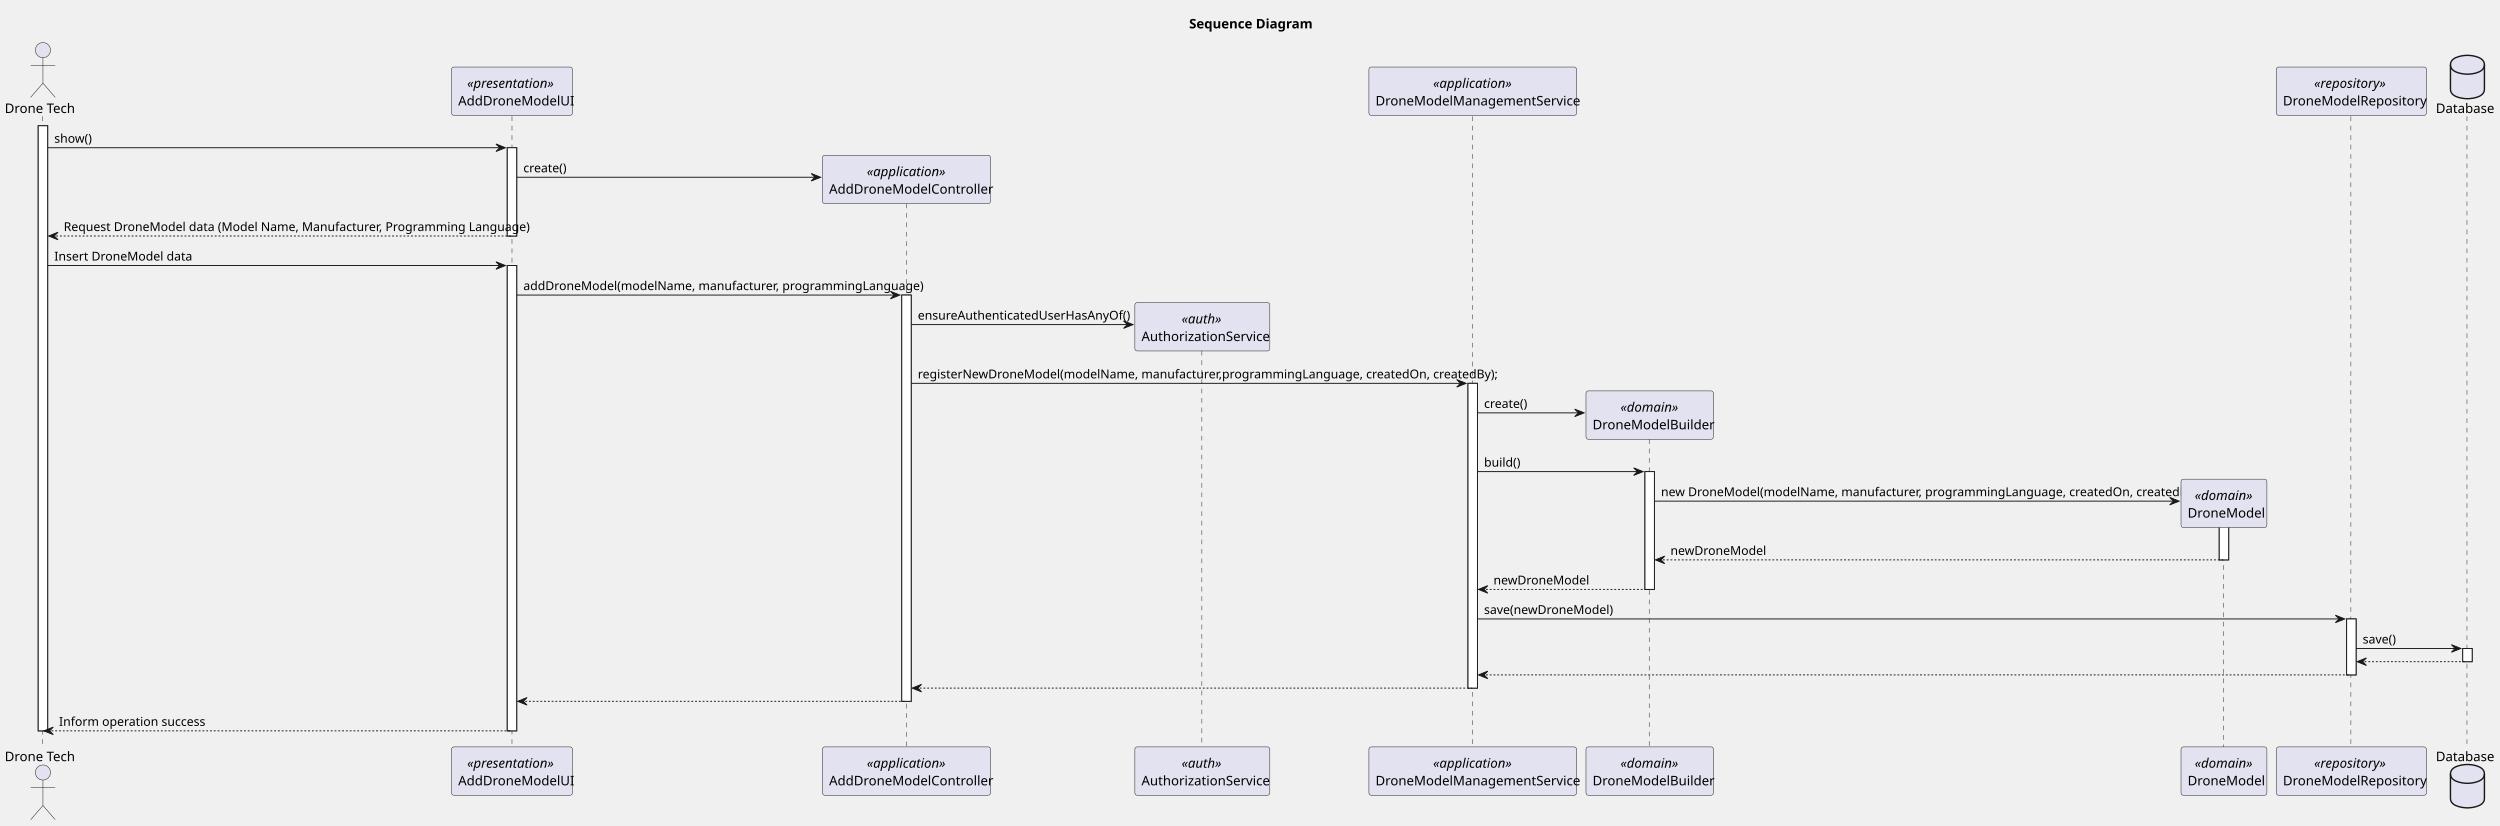
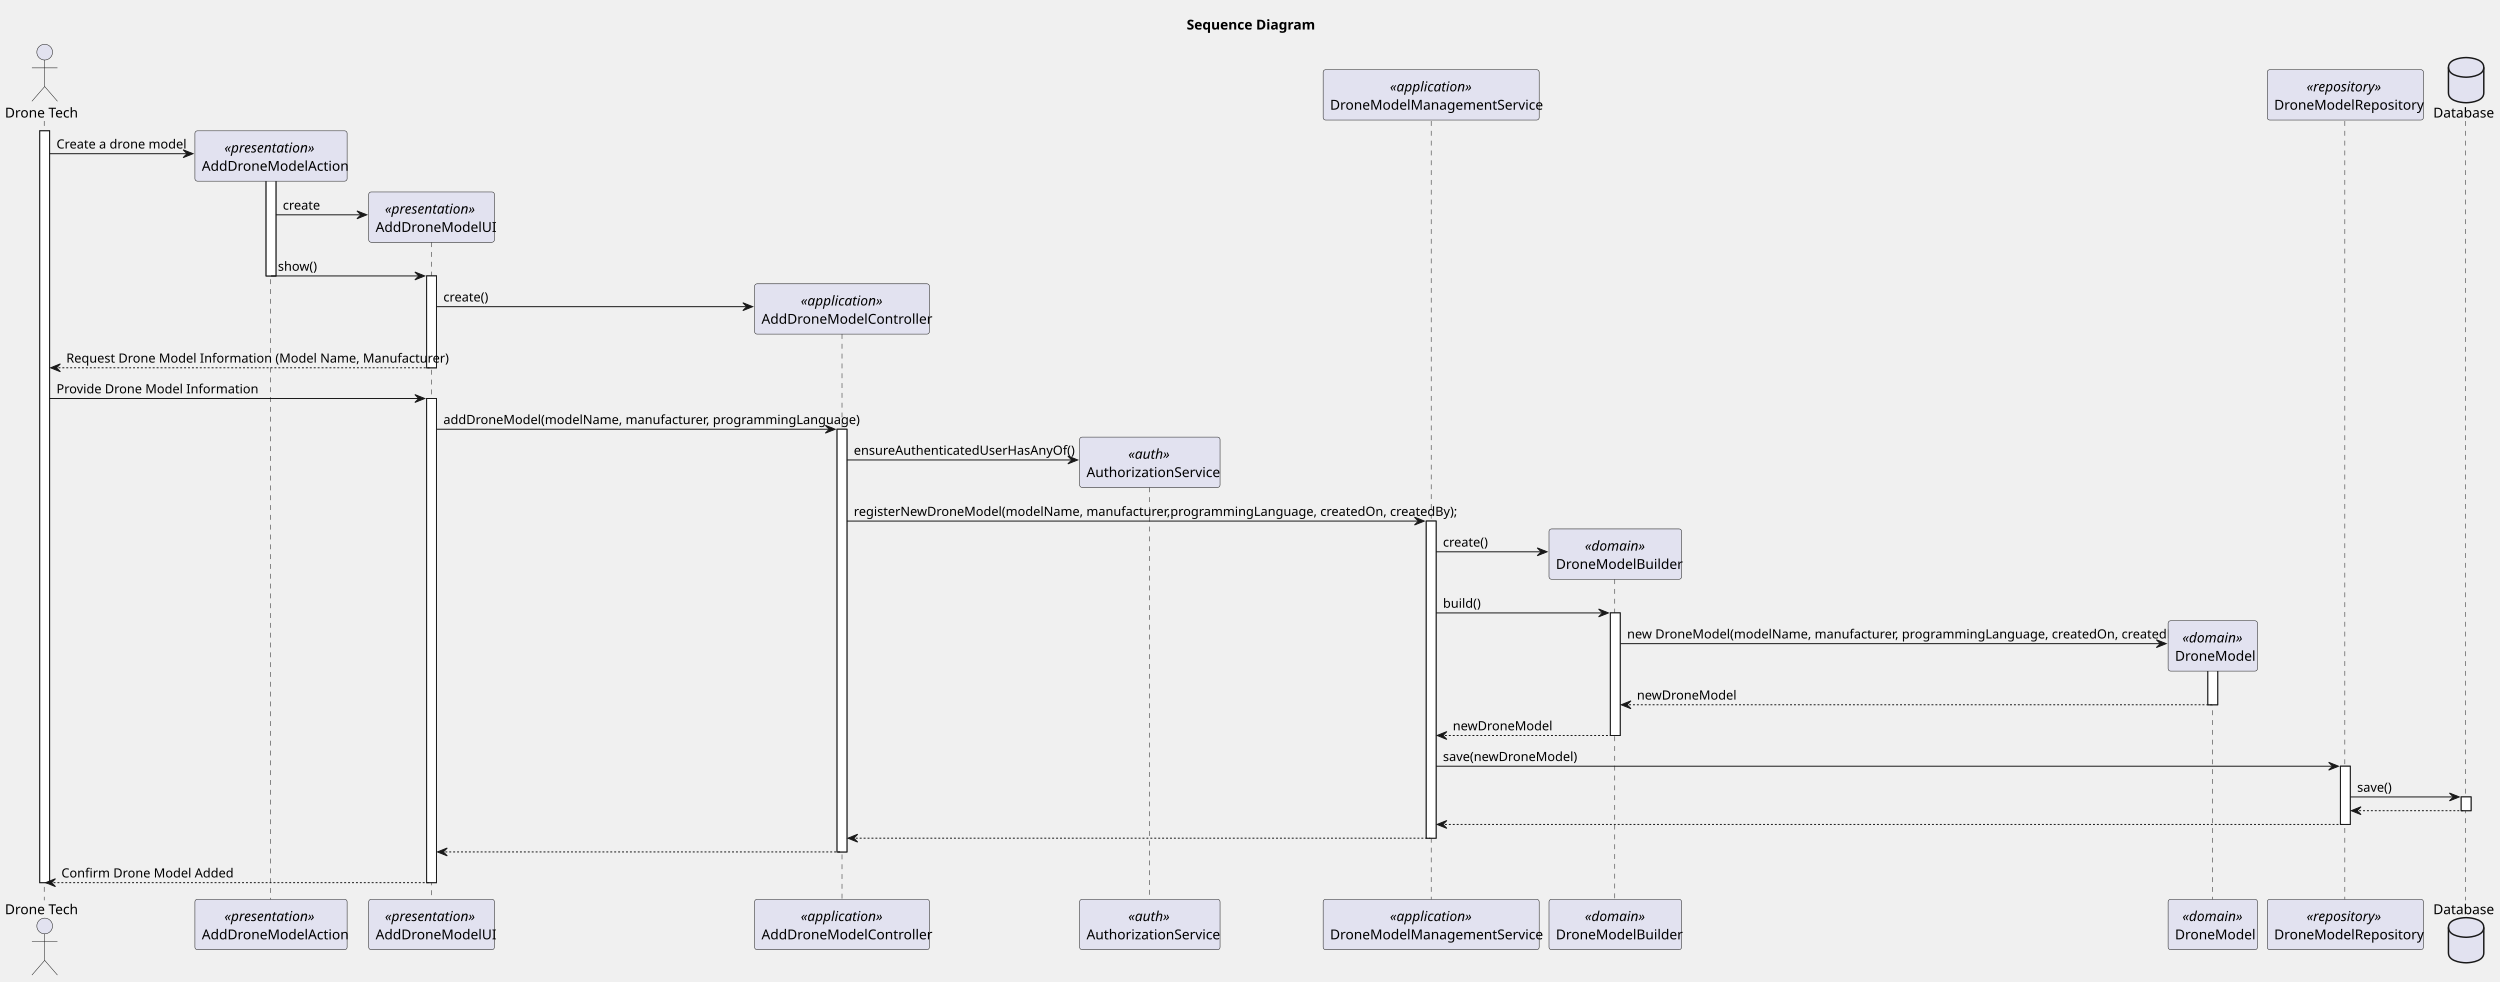
- <svg xmlns="http://www.w3.org/2000/svg" contentStyleType="text/css" height="875px" preserveAspectRatio="none" style="width:2649px;height:875px;background:#FFFFFF;" version="1.1" viewBox="0 0 2649 875" width="2649px" zoomAndPan="magnify">
+ <svg xmlns="http://www.w3.org/2000/svg" contentStyleType="text/css" height="1000px" preserveAspectRatio="none" style="width:2546px;height:1000px;background:#FFFFFF;" version="1.1" viewBox="0 0 2546 1000" width="2546px" zoomAndPan="magnify">
  <defs />
  <g>
-     <text fill="#000000" font-family="sans-serif" font-size="14" font-weight="bold" lengthAdjust="spacing" textLength="132" x="1260" y="30.107">Sequence Diagram</text>
-     <rect fill="#FFFFFF" height="641.17" style="stroke:#181818;stroke-width:1.0;" width="10" x="40.5" y="133.242" />
-     <rect fill="#FFFFFF" height="93.533" style="stroke:#181818;stroke-width:1.0;" width="10" x="537.5" y="156.533" />
-     <rect fill="#FFFFFF" height="493.055" style="stroke:#181818;stroke-width:1.0;" width="10" x="537.5" y="281.357" />
-     <rect fill="#FFFFFF" height="430.473" style="stroke:#181818;stroke-width:1.0;" width="10" x="955.5" y="312.648" />
-     <rect fill="#FFFFFF" height="322.94" style="stroke:#181818;stroke-width:1.0;" width="10" x="1555.5" y="406.182" />
-     <rect fill="#FFFFFF" height="124.824" style="stroke:#181818;stroke-width:1.0;" width="10" x="1743" y="499.715" />
-     <rect fill="#FFFFFF" height="52.242" style="stroke:#181818;stroke-width:1.0;" width="10" x="2351.5" y="541.006" />
-     <rect fill="#FFFFFF" height="59.291" style="stroke:#181818;stroke-width:1.0;" width="10" x="2486.5" y="655.83" />
-     <rect fill="#FFFFFF" height="14" style="stroke:#181818;stroke-width:1.0;" width="10" x="2609.5" y="687.121" />
-     <line style="stroke:#181818;stroke-width:0.5;stroke-dasharray:5.0,5.0;" x1="45" x2="45" y1="123.242" y2="792.412" />
-     <line style="stroke:#181818;stroke-width:0.5;stroke-dasharray:5.0,5.0;" x1="542.5" x2="542.5" y1="123.242" y2="792.412" />
-     <line style="stroke:#181818;stroke-width:0.5;stroke-dasharray:5.0,5.0;" x1="960.5" x2="960.5" y1="205.654" y2="792.412" />
-     <line style="stroke:#181818;stroke-width:0.5;stroke-dasharray:5.0,5.0;" x1="1273.5" x2="1273.5" y1="361.769" y2="792.412" />
-     <line style="stroke:#181818;stroke-width:0.5;stroke-dasharray:5.0,5.0;" x1="1560.5" x2="1560.5" y1="123.242" y2="792.412" />
-     <line style="stroke:#181818;stroke-width:0.5;stroke-dasharray:5.0,5.0;" x1="1747.5" x2="1747.5" y1="455.303" y2="792.412" />
-     <line style="stroke:#181818;stroke-width:0.5;stroke-dasharray:5.0,5.0;" x1="2356" x2="2356" y1="548.836" y2="792.412" />
-     <line style="stroke:#181818;stroke-width:0.5;stroke-dasharray:5.0,5.0;" x1="2491" x2="2491" y1="123.242" y2="792.412" />
-     <line style="stroke:#181818;stroke-width:0.5;stroke-dasharray:5.0,5.0;" x1="2614" x2="2614" y1="123.242" y2="792.412" />
+     <text fill="#000000" font-family="sans-serif" font-size="14" font-weight="bold" lengthAdjust="spacing" textLength="132" x="1208.5" y="30.107">Sequence Diagram</text>
+     <rect fill="#FFFFFF" height="765.654" style="stroke:#181818;stroke-width:1.0;" width="10" x="40.5" y="133.242" />
+     <rect fill="#FFFFFF" height="114.484" style="stroke:#181818;stroke-width:1.0;" width="10" x="271" y="166.533" />
+     <rect fill="#FFFFFF" height="93.533" style="stroke:#181818;stroke-width:1.0;" width="10" x="434.5" y="281.018" />
+     <rect fill="#FFFFFF" height="493.055" style="stroke:#181818;stroke-width:1.0;" width="10" x="434.5" y="405.842" />
+     <rect fill="#FFFFFF" height="430.473" style="stroke:#181818;stroke-width:1.0;" width="10" x="852.5" y="437.133" />
+     <rect fill="#FFFFFF" height="322.94" style="stroke:#181818;stroke-width:1.0;" width="10" x="1452.5" y="530.666" />
+     <rect fill="#FFFFFF" height="124.824" style="stroke:#181818;stroke-width:1.0;" width="10" x="1640" y="624.199" />
+     <rect fill="#FFFFFF" height="52.242" style="stroke:#181818;stroke-width:1.0;" width="10" x="2248.5" y="665.49" />
+     <rect fill="#FFFFFF" height="59.291" style="stroke:#181818;stroke-width:1.0;" width="10" x="2383.5" y="780.314" />
+     <rect fill="#FFFFFF" height="14" style="stroke:#181818;stroke-width:1.0;" width="10" x="2506.5" y="811.606" />
+     <line style="stroke:#181818;stroke-width:0.5;stroke-dasharray:5.0,5.0;" x1="45" x2="45" y1="123.242" y2="916.896" />
+     <line style="stroke:#181818;stroke-width:0.5;stroke-dasharray:5.0,5.0;" x1="275.5" x2="275.5" y1="174.363" y2="916.896" />
+     <line style="stroke:#181818;stroke-width:0.5;stroke-dasharray:5.0,5.0;" x1="439.5" x2="439.5" y1="236.606" y2="916.896" />
+     <line style="stroke:#181818;stroke-width:0.5;stroke-dasharray:5.0,5.0;" x1="857.5" x2="857.5" y1="330.139" y2="916.896" />
+     <line style="stroke:#181818;stroke-width:0.5;stroke-dasharray:5.0,5.0;" x1="1170.5" x2="1170.5" y1="486.254" y2="916.896" />
+     <line style="stroke:#181818;stroke-width:0.5;stroke-dasharray:5.0,5.0;" x1="1457.5" x2="1457.5" y1="123.242" y2="916.896" />
+     <line style="stroke:#181818;stroke-width:0.5;stroke-dasharray:5.0,5.0;" x1="1644.5" x2="1644.5" y1="579.787" y2="916.896" />
+     <line style="stroke:#181818;stroke-width:0.5;stroke-dasharray:5.0,5.0;" x1="2253" x2="2253" y1="673.32" y2="916.896" />
+     <line style="stroke:#181818;stroke-width:0.5;stroke-dasharray:5.0,5.0;" x1="2388" x2="2388" y1="123.242" y2="916.896" />
+     <line style="stroke:#181818;stroke-width:0.5;stroke-dasharray:5.0,5.0;" x1="2511" x2="2511" y1="123.242" y2="916.896" />
    <text fill="#000000" font-family="sans-serif" font-size="14" lengthAdjust="spacing" textLength="75" x="5" y="119.728">Drone Tech</text>
    <ellipse cx="45.5" cy="53.121" fill="#E2E2F0" rx="8" ry="8" style="stroke:#181818;stroke-width:0.5;" />
    <path d="M45.5,61.121 L45.5,88.121 M32.5,69.121 L58.5,69.121 M45.5,88.121 L32.5,103.121 M45.5,88.121 L58.5,103.121 " fill="none" style="stroke:#181818;stroke-width:0.5;" />
-     <text fill="#000000" font-family="sans-serif" font-size="14" lengthAdjust="spacing" textLength="75" x="5" y="806.519">Drone Tech</text>
-     <ellipse cx="45.5" cy="818.533" fill="#E2E2F0" rx="8" ry="8" style="stroke:#181818;stroke-width:0.5;" />
-     <path d="M45.5,826.533 L45.5,853.533 M32.5,834.533 L58.5,834.533 M45.5,853.533 L32.5,868.533 M45.5,853.533 L58.5,868.533 " fill="none" style="stroke:#181818;stroke-width:0.5;" />
-     <rect fill="#E2E2F0" height="51.242" rx="2.5" ry="2.5" style="stroke:#181818;stroke-width:0.5;" width="128" x="478.5" y="71" />
-     <text fill="#000000" font-family="sans-serif" font-size="14" font-style="italic" lengthAdjust="spacing" textLength="95" x="495" y="93.107">«presentation»</text>
-     <text fill="#000000" font-family="sans-serif" font-size="14" lengthAdjust="spacing" textLength="114" x="485.5" y="111.728">AddDroneModelUI</text>
-     <rect fill="#E2E2F0" height="51.242" rx="2.5" ry="2.5" style="stroke:#181818;stroke-width:0.5;" width="128" x="478.5" y="791.412" />
-     <text fill="#000000" font-family="sans-serif" font-size="14" font-style="italic" lengthAdjust="spacing" textLength="95" x="495" y="813.519">«presentation»</text>
-     <text fill="#000000" font-family="sans-serif" font-size="14" lengthAdjust="spacing" textLength="114" x="485.5" y="832.141">AddDroneModelUI</text>
-     <rect fill="#E2E2F0" height="51.242" rx="2.5" ry="2.5" style="stroke:#181818;stroke-width:0.5;" width="178" x="871.5" y="791.412" />
-     <text fill="#000000" font-family="sans-serif" font-size="14" font-style="italic" lengthAdjust="spacing" textLength="84" x="918.5" y="813.519">«application»</text>
-     <text fill="#000000" font-family="sans-serif" font-size="14" lengthAdjust="spacing" textLength="164" x="878.5" y="832.141">AddDroneModelController</text>
-     <rect fill="#E2E2F0" height="51.242" rx="2.5" ry="2.5" style="stroke:#181818;stroke-width:0.5;" width="143" x="1202.5" y="791.412" />
-     <text fill="#000000" font-family="sans-serif" font-size="14" font-style="italic" lengthAdjust="spacing" textLength="44" x="1252" y="813.519">«auth»</text>
-     <text fill="#000000" font-family="sans-serif" font-size="14" lengthAdjust="spacing" textLength="129" x="1209.5" y="832.141">AuthorizationService</text>
-     <rect fill="#E2E2F0" height="51.242" rx="2.5" ry="2.5" style="stroke:#181818;stroke-width:0.5;" width="220" x="1450.5" y="71" />
-     <text fill="#000000" font-family="sans-serif" font-size="14" font-style="italic" lengthAdjust="spacing" textLength="84" x="1518.5" y="93.107">«application»</text>
-     <text fill="#000000" font-family="sans-serif" font-size="14" lengthAdjust="spacing" textLength="206" x="1457.5" y="111.728">DroneModelManagementService</text>
-     <rect fill="#E2E2F0" height="51.242" rx="2.5" ry="2.5" style="stroke:#181818;stroke-width:0.5;" width="220" x="1450.5" y="791.412" />
-     <text fill="#000000" font-family="sans-serif" font-size="14" font-style="italic" lengthAdjust="spacing" textLength="84" x="1518.5" y="813.519">«application»</text>
-     <text fill="#000000" font-family="sans-serif" font-size="14" lengthAdjust="spacing" textLength="206" x="1457.5" y="832.141">DroneModelManagementService</text>
-     <rect fill="#E2E2F0" height="51.242" rx="2.5" ry="2.5" style="stroke:#181818;stroke-width:0.5;" width="135" x="1680.5" y="791.412" />
-     <text fill="#000000" font-family="sans-serif" font-size="14" font-style="italic" lengthAdjust="spacing" textLength="62" x="1717" y="813.519">«domain»</text>
-     <text fill="#000000" font-family="sans-serif" font-size="14" lengthAdjust="spacing" textLength="121" x="1687.5" y="832.141">DroneModelBuilder</text>
-     <rect fill="#E2E2F0" height="51.242" rx="2.5" ry="2.5" style="stroke:#181818;stroke-width:0.5;" width="91" x="2311" y="791.412" />
-     <text fill="#000000" font-family="sans-serif" font-size="14" font-style="italic" lengthAdjust="spacing" textLength="62" x="2325.5" y="813.519">«domain»</text>
-     <text fill="#000000" font-family="sans-serif" font-size="14" lengthAdjust="spacing" textLength="77" x="2318" y="832.141">DroneModel</text>
-     <rect fill="#E2E2F0" height="51.242" rx="2.5" ry="2.5" style="stroke:#181818;stroke-width:0.5;" width="159" x="2412" y="71" />
-     <text fill="#000000" font-family="sans-serif" font-size="14" font-style="italic" lengthAdjust="spacing" textLength="79" x="2452" y="93.107">«repository»</text>
-     <text fill="#000000" font-family="sans-serif" font-size="14" lengthAdjust="spacing" textLength="145" x="2419" y="111.728">DroneModelRepository</text>
-     <rect fill="#E2E2F0" height="51.242" rx="2.5" ry="2.5" style="stroke:#181818;stroke-width:0.5;" width="159" x="2412" y="791.412" />
-     <text fill="#000000" font-family="sans-serif" font-size="14" font-style="italic" lengthAdjust="spacing" textLength="79" x="2452" y="813.519">«repository»</text>
-     <text fill="#000000" font-family="sans-serif" font-size="14" lengthAdjust="spacing" textLength="145" x="2419" y="832.141">DroneModelRepository</text>
-     <text fill="#000000" font-family="sans-serif" font-size="14" lengthAdjust="spacing" textLength="61" x="2581" y="119.728">Database</text>
-     <path d="M2596.5,68.621 C2596.5,58.621 2614.5,58.621 2614.5,58.621 C2614.5,58.621 2632.5,58.621 2632.5,68.621 L2632.5,94.621 C2632.5,104.621 2614.5,104.621 2614.5,104.621 C2614.5,104.621 2596.5,104.621 2596.5,94.621 L2596.5,68.621 " fill="#E2E2F0" style="stroke:#181818;stroke-width:1.5;" />
-     <path d="M2596.5,68.621 C2596.5,78.621 2614.5,78.621 2614.5,78.621 C2614.5,78.621 2632.5,78.621 2632.5,68.621 " fill="none" style="stroke:#181818;stroke-width:1.5;" />
-     <text fill="#000000" font-family="sans-serif" font-size="14" lengthAdjust="spacing" textLength="61" x="2581" y="806.519">Database</text>
-     <path d="M2596.5,820.033 C2596.5,810.033 2614.5,810.033 2614.5,810.033 C2614.5,810.033 2632.5,810.033 2632.5,820.033 L2632.5,846.033 C2632.5,856.033 2614.5,856.033 2614.5,856.033 C2614.5,856.033 2596.5,856.033 2596.5,846.033 L2596.5,820.033 " fill="#E2E2F0" style="stroke:#181818;stroke-width:1.5;" />
-     <path d="M2596.5,820.033 C2596.5,830.033 2614.5,830.033 2614.5,830.033 C2614.5,830.033 2632.5,830.033 2632.5,820.033 " fill="none" style="stroke:#181818;stroke-width:1.5;" />
-     <rect fill="#FFFFFF" height="641.17" style="stroke:#181818;stroke-width:1.0;" width="10" x="40.5" y="133.242" />
-     <rect fill="#FFFFFF" height="93.533" style="stroke:#181818;stroke-width:1.0;" width="10" x="537.5" y="156.533" />
-     <rect fill="#FFFFFF" height="493.055" style="stroke:#181818;stroke-width:1.0;" width="10" x="537.5" y="281.357" />
-     <rect fill="#FFFFFF" height="430.473" style="stroke:#181818;stroke-width:1.0;" width="10" x="955.5" y="312.648" />
-     <rect fill="#FFFFFF" height="322.94" style="stroke:#181818;stroke-width:1.0;" width="10" x="1555.5" y="406.182" />
-     <rect fill="#FFFFFF" height="124.824" style="stroke:#181818;stroke-width:1.0;" width="10" x="1743" y="499.715" />
-     <rect fill="#FFFFFF" height="52.242" style="stroke:#181818;stroke-width:1.0;" width="10" x="2351.5" y="541.006" />
-     <rect fill="#FFFFFF" height="59.291" style="stroke:#181818;stroke-width:1.0;" width="10" x="2486.5" y="655.83" />
-     <rect fill="#FFFFFF" height="14" style="stroke:#181818;stroke-width:1.0;" width="10" x="2609.5" y="687.121" />
-     <polygon fill="#181818" points="525.5,152.533,535.5,156.533,525.5,160.533,529.5,156.533" style="stroke:#181818;stroke-width:1.0;" />
-     <line style="stroke:#181818;stroke-width:1.0;" x1="50.5" x2="531.5" y1="156.533" y2="156.533" />
-     <text fill="#000000" font-family="sans-serif" font-size="13" lengthAdjust="spacing" textLength="38" x="57.5" y="151.27">show()</text>
-     <polygon fill="#181818" points="859.5,183.824,869.5,187.824,859.5,191.824,863.5,187.824" style="stroke:#181818;stroke-width:1.0;" />
-     <line style="stroke:#181818;stroke-width:1.0;" x1="547.5" x2="865.5" y1="187.824" y2="187.824" />
-     <text fill="#000000" font-family="sans-serif" font-size="13" lengthAdjust="spacing" textLength="44" x="554.5" y="182.561">create()</text>
-     <rect fill="#E2E2F0" height="51.242" rx="2.5" ry="2.5" style="stroke:#181818;stroke-width:0.5;" width="178" x="871.5" y="164.533" />
-     <text fill="#000000" font-family="sans-serif" font-size="14" font-style="italic" lengthAdjust="spacing" textLength="84" x="918.5" y="186.641">«application»</text>
-     <text fill="#000000" font-family="sans-serif" font-size="14" lengthAdjust="spacing" textLength="164" x="878.5" y="205.262">AddDroneModelController</text>
-     <polygon fill="#181818" points="61.5,246.066,51.5,250.066,61.5,254.066,57.5,250.066" style="stroke:#181818;stroke-width:1.0;" />
-     <line style="stroke:#181818;stroke-width:1.0;stroke-dasharray:2.0,2.0;" x1="55.5" x2="541.5" y1="250.066" y2="250.066" />
-     <text fill="#000000" font-family="sans-serif" font-size="13" lengthAdjust="spacing" textLength="463" x="67.5" y="244.804">Request DroneModel data (Model Name, Manufacturer, Programming Language)</text>
-     <polygon fill="#181818" points="525.5,277.357,535.5,281.357,525.5,285.357,529.5,281.357" style="stroke:#181818;stroke-width:1.0;" />
-     <line style="stroke:#181818;stroke-width:1.0;" x1="50.5" x2="531.5" y1="281.357" y2="281.357" />
-     <text fill="#000000" font-family="sans-serif" font-size="13" lengthAdjust="spacing" textLength="134" x="57.5" y="276.095">Insert DroneModel data</text>
-     <polygon fill="#181818" points="943.5,308.648,953.5,312.648,943.5,316.648,947.5,312.648" style="stroke:#181818;stroke-width:1.0;" />
-     <line style="stroke:#181818;stroke-width:1.0;" x1="547.5" x2="949.5" y1="312.648" y2="312.648" />
-     <text fill="#000000" font-family="sans-serif" font-size="13" lengthAdjust="spacing" textLength="389" x="554.5" y="307.386">addDroneModel(modelName, manufacturer, programmingLanguage)</text>
-     <polygon fill="#181818" points="1190.5,339.94,1200.5,343.94,1190.5,347.94,1194.5,343.94" style="stroke:#181818;stroke-width:1.0;" />
-     <line style="stroke:#181818;stroke-width:1.0;" x1="965.5" x2="1196.5" y1="343.94" y2="343.94" />
-     <text fill="#000000" font-family="sans-serif" font-size="13" lengthAdjust="spacing" textLength="213" x="972.5" y="338.677">ensureAuthenticatedUserHasAnyOf()</text>
-     <rect fill="#E2E2F0" height="51.242" rx="2.5" ry="2.5" style="stroke:#181818;stroke-width:0.5;" width="143" x="1202.5" y="320.648" />
-     <text fill="#000000" font-family="sans-serif" font-size="14" font-style="italic" lengthAdjust="spacing" textLength="44" x="1252" y="342.756">«auth»</text>
-     <text fill="#000000" font-family="sans-serif" font-size="14" lengthAdjust="spacing" textLength="129" x="1209.5" y="361.377">AuthorizationService</text>
-     <polygon fill="#181818" points="1543.5,402.182,1553.5,406.182,1543.5,410.182,1547.5,406.182" style="stroke:#181818;stroke-width:1.0;" />
-     <line style="stroke:#181818;stroke-width:1.0;" x1="965.5" x2="1549.5" y1="406.182" y2="406.182" />
-     <text fill="#000000" font-family="sans-serif" font-size="13" lengthAdjust="spacing" textLength="571" x="972.5" y="400.919">registerNewDroneModel(modelName, manufacturer,programmingLanguage, createdOn, createdBy);</text>
-     <polygon fill="#181818" points="1668.5,433.473,1678.5,437.473,1668.5,441.473,1672.5,437.473" style="stroke:#181818;stroke-width:1.0;" />
-     <line style="stroke:#181818;stroke-width:1.0;" x1="1565.5" x2="1674.5" y1="437.473" y2="437.473" />
-     <text fill="#000000" font-family="sans-serif" font-size="13" lengthAdjust="spacing" textLength="44" x="1572.5" y="432.21">create()</text>
-     <rect fill="#E2E2F0" height="51.242" rx="2.5" ry="2.5" style="stroke:#181818;stroke-width:0.5;" width="135" x="1680.5" y="414.182" />
-     <text fill="#000000" font-family="sans-serif" font-size="14" font-style="italic" lengthAdjust="spacing" textLength="62" x="1717" y="436.289">«domain»</text>
-     <text fill="#000000" font-family="sans-serif" font-size="14" lengthAdjust="spacing" textLength="121" x="1687.5" y="454.91">DroneModelBuilder</text>
-     <polygon fill="#181818" points="1731,495.715,1741,499.715,1731,503.715,1735,499.715" style="stroke:#181818;stroke-width:1.0;" />
-     <line style="stroke:#181818;stroke-width:1.0;" x1="1565.5" x2="1737" y1="499.715" y2="499.715" />
-     <text fill="#000000" font-family="sans-serif" font-size="13" lengthAdjust="spacing" textLength="35" x="1572.5" y="494.452">build()</text>
-     <polygon fill="#181818" points="2299,527.006,2309,531.006,2299,535.006,2303,531.006" style="stroke:#181818;stroke-width:1.0;" />
-     <line style="stroke:#181818;stroke-width:1.0;" x1="1753" x2="2305" y1="531.006" y2="531.006" />
-     <text fill="#000000" font-family="sans-serif" font-size="13" lengthAdjust="spacing" textLength="534" x="1760" y="525.743">new DroneModel(modelName, manufacturer, programmingLanguage, createdOn, createdBy);</text>
-     <rect fill="#E2E2F0" height="51.242" rx="2.5" ry="2.5" style="stroke:#181818;stroke-width:0.5;" width="91" x="2311" y="507.715" />
-     <text fill="#000000" font-family="sans-serif" font-size="14" font-style="italic" lengthAdjust="spacing" textLength="62" x="2325.5" y="529.822">«domain»</text>
-     <text fill="#000000" font-family="sans-serif" font-size="14" lengthAdjust="spacing" textLength="77" x="2318" y="548.443">DroneModel</text>
-     <polygon fill="#181818" points="1764,589.248,1754,593.248,1764,597.248,1760,593.248" style="stroke:#181818;stroke-width:1.0;" />
-     <line style="stroke:#181818;stroke-width:1.0;stroke-dasharray:2.0,2.0;" x1="1758" x2="2355.5" y1="593.248" y2="593.248" />
-     <text fill="#000000" font-family="sans-serif" font-size="13" lengthAdjust="spacing" textLength="92" x="1770" y="587.985">newDroneModel</text>
-     <polygon fill="#181818" points="1576.5,620.539,1566.5,624.539,1576.5,628.539,1572.5,624.539" style="stroke:#181818;stroke-width:1.0;" />
-     <line style="stroke:#181818;stroke-width:1.0;stroke-dasharray:2.0,2.0;" x1="1570.5" x2="1747" y1="624.539" y2="624.539" />
-     <text fill="#000000" font-family="sans-serif" font-size="13" lengthAdjust="spacing" textLength="92" x="1582.5" y="619.276">newDroneModel</text>
-     <polygon fill="#181818" points="2474.5,651.83,2484.5,655.83,2474.5,659.83,2478.5,655.83" style="stroke:#181818;stroke-width:1.0;" />
-     <line style="stroke:#181818;stroke-width:1.0;" x1="1565.5" x2="2480.5" y1="655.83" y2="655.83" />
-     <text fill="#000000" font-family="sans-serif" font-size="13" lengthAdjust="spacing" textLength="126" x="1572.5" y="650.567">save(newDroneModel)</text>
-     <polygon fill="#181818" points="2597.5,683.121,2607.5,687.121,2597.5,691.121,2601.5,687.121" style="stroke:#181818;stroke-width:1.0;" />
-     <line style="stroke:#181818;stroke-width:1.0;" x1="2496.5" x2="2603.5" y1="687.121" y2="687.121" />
-     <text fill="#000000" font-family="sans-serif" font-size="13" lengthAdjust="spacing" textLength="34" x="2503.5" y="681.858">save()</text>
-     <polygon fill="#181818" points="2507.5,697.121,2497.5,701.121,2507.5,705.121,2503.5,701.121" style="stroke:#181818;stroke-width:1.0;" />
-     <line style="stroke:#181818;stroke-width:1.0;stroke-dasharray:2.0,2.0;" x1="2501.5" x2="2613.5" y1="701.121" y2="701.121" />
-     <polygon fill="#181818" points="1576.5,711.121,1566.5,715.121,1576.5,719.121,1572.5,715.121" style="stroke:#181818;stroke-width:1.0;" />
-     <line style="stroke:#181818;stroke-width:1.0;stroke-dasharray:2.0,2.0;" x1="1570.5" x2="2490.5" y1="715.121" y2="715.121" />
-     <polygon fill="#181818" points="976.5,725.121,966.5,729.121,976.5,733.121,972.5,729.121" style="stroke:#181818;stroke-width:1.0;" />
-     <line style="stroke:#181818;stroke-width:1.0;stroke-dasharray:2.0,2.0;" x1="970.5" x2="1559.5" y1="729.121" y2="729.121" />
-     <polygon fill="#181818" points="558.5,739.121,548.5,743.121,558.5,747.121,554.5,743.121" style="stroke:#181818;stroke-width:1.0;" />
-     <line style="stroke:#181818;stroke-width:1.0;stroke-dasharray:2.0,2.0;" x1="552.5" x2="959.5" y1="743.121" y2="743.121" />
-     <polygon fill="#181818" points="56.5,770.412,46.5,774.412,56.5,778.412,52.5,774.412" style="stroke:#181818;stroke-width:1.0;" />
-     <line style="stroke:#181818;stroke-width:1.0;stroke-dasharray:2.0,2.0;" x1="50.5" x2="541.5" y1="774.412" y2="774.412" />
-     <text fill="#000000" font-family="sans-serif" font-size="13" lengthAdjust="spacing" textLength="145" x="62.5" y="769.149">Inform operation success</text>
+     <text fill="#000000" font-family="sans-serif" font-size="14" lengthAdjust="spacing" textLength="75" x="5" y="931.004">Drone Tech</text>
+     <ellipse cx="45.5" cy="943.018" fill="#E2E2F0" rx="8" ry="8" style="stroke:#181818;stroke-width:0.5;" />
+     <path d="M45.5,951.018 L45.5,978.018 M32.5,959.018 L58.5,959.018 M45.5,978.018 L32.5,993.018 M45.5,978.018 L58.5,993.018 " fill="none" style="stroke:#181818;stroke-width:0.5;" />
+     <rect fill="#E2E2F0" height="51.242" rx="2.5" ry="2.5" style="stroke:#181818;stroke-width:0.5;" width="155" x="198.5" y="915.896" />
+     <text fill="#000000" font-family="sans-serif" font-size="14" font-style="italic" lengthAdjust="spacing" textLength="95" x="228.5" y="938.004">«presentation»</text>
+     <text fill="#000000" font-family="sans-serif" font-size="14" lengthAdjust="spacing" textLength="141" x="205.5" y="956.625">AddDroneModelAction</text>
+     <rect fill="#E2E2F0" height="51.242" rx="2.5" ry="2.5" style="stroke:#181818;stroke-width:0.5;" width="128" x="375.5" y="915.896" />
+     <text fill="#000000" font-family="sans-serif" font-size="14" font-style="italic" lengthAdjust="spacing" textLength="95" x="392" y="938.004">«presentation»</text>
+     <text fill="#000000" font-family="sans-serif" font-size="14" lengthAdjust="spacing" textLength="114" x="382.5" y="956.625">AddDroneModelUI</text>
+     <rect fill="#E2E2F0" height="51.242" rx="2.5" ry="2.5" style="stroke:#181818;stroke-width:0.5;" width="178" x="768.5" y="915.896" />
+     <text fill="#000000" font-family="sans-serif" font-size="14" font-style="italic" lengthAdjust="spacing" textLength="84" x="815.5" y="938.004">«application»</text>
+     <text fill="#000000" font-family="sans-serif" font-size="14" lengthAdjust="spacing" textLength="164" x="775.5" y="956.625">AddDroneModelController</text>
+     <rect fill="#E2E2F0" height="51.242" rx="2.5" ry="2.5" style="stroke:#181818;stroke-width:0.5;" width="143" x="1099.5" y="915.896" />
+     <text fill="#000000" font-family="sans-serif" font-size="14" font-style="italic" lengthAdjust="spacing" textLength="44" x="1149" y="938.004">«auth»</text>
+     <text fill="#000000" font-family="sans-serif" font-size="14" lengthAdjust="spacing" textLength="129" x="1106.5" y="956.625">AuthorizationService</text>
+     <rect fill="#E2E2F0" height="51.242" rx="2.5" ry="2.5" style="stroke:#181818;stroke-width:0.5;" width="220" x="1347.5" y="71" />
+     <text fill="#000000" font-family="sans-serif" font-size="14" font-style="italic" lengthAdjust="spacing" textLength="84" x="1415.5" y="93.107">«application»</text>
+     <text fill="#000000" font-family="sans-serif" font-size="14" lengthAdjust="spacing" textLength="206" x="1354.5" y="111.728">DroneModelManagementService</text>
+     <rect fill="#E2E2F0" height="51.242" rx="2.5" ry="2.5" style="stroke:#181818;stroke-width:0.5;" width="220" x="1347.5" y="915.896" />
+     <text fill="#000000" font-family="sans-serif" font-size="14" font-style="italic" lengthAdjust="spacing" textLength="84" x="1415.5" y="938.004">«application»</text>
+     <text fill="#000000" font-family="sans-serif" font-size="14" lengthAdjust="spacing" textLength="206" x="1354.5" y="956.625">DroneModelManagementService</text>
+     <rect fill="#E2E2F0" height="51.242" rx="2.5" ry="2.5" style="stroke:#181818;stroke-width:0.5;" width="135" x="1577.5" y="915.896" />
+     <text fill="#000000" font-family="sans-serif" font-size="14" font-style="italic" lengthAdjust="spacing" textLength="62" x="1614" y="938.004">«domain»</text>
+     <text fill="#000000" font-family="sans-serif" font-size="14" lengthAdjust="spacing" textLength="121" x="1584.5" y="956.625">DroneModelBuilder</text>
+     <rect fill="#E2E2F0" height="51.242" rx="2.5" ry="2.5" style="stroke:#181818;stroke-width:0.5;" width="91" x="2208" y="915.896" />
+     <text fill="#000000" font-family="sans-serif" font-size="14" font-style="italic" lengthAdjust="spacing" textLength="62" x="2222.5" y="938.004">«domain»</text>
+     <text fill="#000000" font-family="sans-serif" font-size="14" lengthAdjust="spacing" textLength="77" x="2215" y="956.625">DroneModel</text>
+     <rect fill="#E2E2F0" height="51.242" rx="2.5" ry="2.5" style="stroke:#181818;stroke-width:0.5;" width="159" x="2309" y="71" />
+     <text fill="#000000" font-family="sans-serif" font-size="14" font-style="italic" lengthAdjust="spacing" textLength="79" x="2349" y="93.107">«repository»</text>
+     <text fill="#000000" font-family="sans-serif" font-size="14" lengthAdjust="spacing" textLength="145" x="2316" y="111.728">DroneModelRepository</text>
+     <rect fill="#E2E2F0" height="51.242" rx="2.5" ry="2.5" style="stroke:#181818;stroke-width:0.5;" width="159" x="2309" y="915.896" />
+     <text fill="#000000" font-family="sans-serif" font-size="14" font-style="italic" lengthAdjust="spacing" textLength="79" x="2349" y="938.004">«repository»</text>
+     <text fill="#000000" font-family="sans-serif" font-size="14" lengthAdjust="spacing" textLength="145" x="2316" y="956.625">DroneModelRepository</text>
+     <text fill="#000000" font-family="sans-serif" font-size="14" lengthAdjust="spacing" textLength="61" x="2478" y="119.728">Database</text>
+     <path d="M2493.5,68.621 C2493.5,58.621 2511.5,58.621 2511.5,58.621 C2511.5,58.621 2529.5,58.621 2529.5,68.621 L2529.5,94.621 C2529.5,104.621 2511.5,104.621 2511.5,104.621 C2511.5,104.621 2493.5,104.621 2493.5,94.621 L2493.5,68.621 " fill="#E2E2F0" style="stroke:#181818;stroke-width:1.5;" />
+     <path d="M2493.5,68.621 C2493.5,78.621 2511.5,78.621 2511.5,78.621 C2511.5,78.621 2529.5,78.621 2529.5,68.621 " fill="none" style="stroke:#181818;stroke-width:1.5;" />
+     <text fill="#000000" font-family="sans-serif" font-size="14" lengthAdjust="spacing" textLength="61" x="2478" y="931.004">Database</text>
+     <path d="M2493.5,944.518 C2493.5,934.518 2511.5,934.518 2511.5,934.518 C2511.5,934.518 2529.5,934.518 2529.5,944.518 L2529.5,970.518 C2529.5,980.518 2511.5,980.518 2511.5,980.518 C2511.5,980.518 2493.5,980.518 2493.5,970.518 L2493.5,944.518 " fill="#E2E2F0" style="stroke:#181818;stroke-width:1.5;" />
+     <path d="M2493.5,944.518 C2493.5,954.518 2511.5,954.518 2511.5,954.518 C2511.5,954.518 2529.5,954.518 2529.5,944.518 " fill="none" style="stroke:#181818;stroke-width:1.5;" />
+     <rect fill="#FFFFFF" height="765.654" style="stroke:#181818;stroke-width:1.0;" width="10" x="40.5" y="133.242" />
+     <rect fill="#FFFFFF" height="114.484" style="stroke:#181818;stroke-width:1.0;" width="10" x="271" y="166.533" />
+     <rect fill="#FFFFFF" height="93.533" style="stroke:#181818;stroke-width:1.0;" width="10" x="434.5" y="281.018" />
+     <rect fill="#FFFFFF" height="493.055" style="stroke:#181818;stroke-width:1.0;" width="10" x="434.5" y="405.842" />
+     <rect fill="#FFFFFF" height="430.473" style="stroke:#181818;stroke-width:1.0;" width="10" x="852.5" y="437.133" />
+     <rect fill="#FFFFFF" height="322.94" style="stroke:#181818;stroke-width:1.0;" width="10" x="1452.5" y="530.666" />
+     <rect fill="#FFFFFF" height="124.824" style="stroke:#181818;stroke-width:1.0;" width="10" x="1640" y="624.199" />
+     <rect fill="#FFFFFF" height="52.242" style="stroke:#181818;stroke-width:1.0;" width="10" x="2248.5" y="665.49" />
+     <rect fill="#FFFFFF" height="59.291" style="stroke:#181818;stroke-width:1.0;" width="10" x="2383.5" y="780.314" />
+     <rect fill="#FFFFFF" height="14" style="stroke:#181818;stroke-width:1.0;" width="10" x="2506.5" y="811.606" />
+     <polygon fill="#181818" points="186.5,152.533,196.5,156.533,186.5,160.533,190.5,156.533" style="stroke:#181818;stroke-width:1.0;" />
+     <line style="stroke:#181818;stroke-width:1.0;" x1="50.5" x2="192.5" y1="156.533" y2="156.533" />
+     <text fill="#000000" font-family="sans-serif" font-size="13" lengthAdjust="spacing" textLength="124" x="57.5" y="151.27">Create a drone model</text>
+     <rect fill="#E2E2F0" height="51.242" rx="2.5" ry="2.5" style="stroke:#181818;stroke-width:0.5;" width="155" x="198.5" y="133.242" />
+     <text fill="#000000" font-family="sans-serif" font-size="14" font-style="italic" lengthAdjust="spacing" textLength="95" x="228.5" y="155.35">«presentation»</text>
+     <text fill="#000000" font-family="sans-serif" font-size="14" lengthAdjust="spacing" textLength="141" x="205.5" y="173.971">AddDroneModelAction</text>
+     <polygon fill="#181818" points="363.5,214.775,373.5,218.775,363.5,222.775,367.5,218.775" style="stroke:#181818;stroke-width:1.0;" />
+     <line style="stroke:#181818;stroke-width:1.0;" x1="281" x2="369.5" y1="218.775" y2="218.775" />
+     <text fill="#000000" font-family="sans-serif" font-size="13" lengthAdjust="spacing" textLength="36" x="288" y="213.513">create</text>
+     <rect fill="#E2E2F0" height="51.242" rx="2.5" ry="2.5" style="stroke:#181818;stroke-width:0.5;" width="128" x="375.5" y="195.484" />
+     <text fill="#000000" font-family="sans-serif" font-size="14" font-style="italic" lengthAdjust="spacing" textLength="95" x="392" y="217.592">«presentation»</text>
+     <text fill="#000000" font-family="sans-serif" font-size="14" lengthAdjust="spacing" textLength="114" x="382.5" y="236.213">AddDroneModelUI</text>
+     <polygon fill="#181818" points="422.5,277.018,432.5,281.018,422.5,285.018,426.5,281.018" style="stroke:#181818;stroke-width:1.0;" />
+     <line style="stroke:#181818;stroke-width:1.0;" x1="276" x2="428.5" y1="281.018" y2="281.018" />
+     <text fill="#000000" font-family="sans-serif" font-size="13" lengthAdjust="spacing" textLength="38" x="283" y="275.755">show()</text>
+     <polygon fill="#181818" points="756.5,308.309,766.5,312.309,756.5,316.309,760.5,312.309" style="stroke:#181818;stroke-width:1.0;" />
+     <line style="stroke:#181818;stroke-width:1.0;" x1="444.5" x2="762.5" y1="312.309" y2="312.309" />
+     <text fill="#000000" font-family="sans-serif" font-size="13" lengthAdjust="spacing" textLength="44" x="451.5" y="307.046">create()</text>
+     <rect fill="#E2E2F0" height="51.242" rx="2.5" ry="2.5" style="stroke:#181818;stroke-width:0.5;" width="178" x="768.5" y="289.018" />
+     <text fill="#000000" font-family="sans-serif" font-size="14" font-style="italic" lengthAdjust="spacing" textLength="84" x="815.5" y="311.125">«application»</text>
+     <text fill="#000000" font-family="sans-serif" font-size="14" lengthAdjust="spacing" textLength="164" x="775.5" y="329.746">AddDroneModelController</text>
+     <polygon fill="#181818" points="61.5,370.551,51.5,374.551,61.5,378.551,57.5,374.551" style="stroke:#181818;stroke-width:1.0;" />
+     <line style="stroke:#181818;stroke-width:1.0;stroke-dasharray:2.0,2.0;" x1="55.5" x2="438.5" y1="374.551" y2="374.551" />
+     <text fill="#000000" font-family="sans-serif" font-size="13" lengthAdjust="spacing" textLength="360" x="67.5" y="369.288">Request Drone Model Information (Model Name, Manufacturer)</text>
+     <polygon fill="#181818" points="422.5,401.842,432.5,405.842,422.5,409.842,426.5,405.842" style="stroke:#181818;stroke-width:1.0;" />
+     <line style="stroke:#181818;stroke-width:1.0;" x1="50.5" x2="428.5" y1="405.842" y2="405.842" />
+     <text fill="#000000" font-family="sans-serif" font-size="13" lengthAdjust="spacing" textLength="186" x="57.5" y="400.579">Provide Drone Model Information</text>
+     <polygon fill="#181818" points="840.5,433.133,850.5,437.133,840.5,441.133,844.5,437.133" style="stroke:#181818;stroke-width:1.0;" />
+     <line style="stroke:#181818;stroke-width:1.0;" x1="444.5" x2="846.5" y1="437.133" y2="437.133" />
+     <text fill="#000000" font-family="sans-serif" font-size="13" lengthAdjust="spacing" textLength="389" x="451.5" y="431.87">addDroneModel(modelName, manufacturer, programmingLanguage)</text>
+     <polygon fill="#181818" points="1087.5,464.424,1097.5,468.424,1087.5,472.424,1091.5,468.424" style="stroke:#181818;stroke-width:1.0;" />
+     <line style="stroke:#181818;stroke-width:1.0;" x1="862.5" x2="1093.5" y1="468.424" y2="468.424" />
+     <text fill="#000000" font-family="sans-serif" font-size="13" lengthAdjust="spacing" textLength="213" x="869.5" y="463.161">ensureAuthenticatedUserHasAnyOf()</text>
+     <rect fill="#E2E2F0" height="51.242" rx="2.5" ry="2.5" style="stroke:#181818;stroke-width:0.5;" width="143" x="1099.5" y="445.133" />
+     <text fill="#000000" font-family="sans-serif" font-size="14" font-style="italic" lengthAdjust="spacing" textLength="44" x="1149" y="467.24">«auth»</text>
+     <text fill="#000000" font-family="sans-serif" font-size="14" lengthAdjust="spacing" textLength="129" x="1106.5" y="485.861">AuthorizationService</text>
+     <polygon fill="#181818" points="1440.5,526.666,1450.5,530.666,1440.5,534.666,1444.5,530.666" style="stroke:#181818;stroke-width:1.0;" />
+     <line style="stroke:#181818;stroke-width:1.0;" x1="862.5" x2="1446.5" y1="530.666" y2="530.666" />
+     <text fill="#000000" font-family="sans-serif" font-size="13" lengthAdjust="spacing" textLength="571" x="869.5" y="525.403">registerNewDroneModel(modelName, manufacturer,programmingLanguage, createdOn, createdBy);</text>
+     <polygon fill="#181818" points="1565.5,557.957,1575.5,561.957,1565.5,565.957,1569.5,561.957" style="stroke:#181818;stroke-width:1.0;" />
+     <line style="stroke:#181818;stroke-width:1.0;" x1="1462.5" x2="1571.5" y1="561.957" y2="561.957" />
+     <text fill="#000000" font-family="sans-serif" font-size="13" lengthAdjust="spacing" textLength="44" x="1469.5" y="556.694">create()</text>
+     <rect fill="#E2E2F0" height="51.242" rx="2.5" ry="2.5" style="stroke:#181818;stroke-width:0.5;" width="135" x="1577.5" y="538.666" />
+     <text fill="#000000" font-family="sans-serif" font-size="14" font-style="italic" lengthAdjust="spacing" textLength="62" x="1614" y="560.773">«domain»</text>
+     <text fill="#000000" font-family="sans-serif" font-size="14" lengthAdjust="spacing" textLength="121" x="1584.5" y="579.394">DroneModelBuilder</text>
+     <polygon fill="#181818" points="1628,620.199,1638,624.199,1628,628.199,1632,624.199" style="stroke:#181818;stroke-width:1.0;" />
+     <line style="stroke:#181818;stroke-width:1.0;" x1="1462.5" x2="1634" y1="624.199" y2="624.199" />
+     <text fill="#000000" font-family="sans-serif" font-size="13" lengthAdjust="spacing" textLength="35" x="1469.5" y="618.937">build()</text>
+     <polygon fill="#181818" points="2196,651.49,2206,655.49,2196,659.49,2200,655.49" style="stroke:#181818;stroke-width:1.0;" />
+     <line style="stroke:#181818;stroke-width:1.0;" x1="1650" x2="2202" y1="655.49" y2="655.49" />
+     <text fill="#000000" font-family="sans-serif" font-size="13" lengthAdjust="spacing" textLength="534" x="1657" y="650.227">new DroneModel(modelName, manufacturer, programmingLanguage, createdOn, createdBy);</text>
+     <rect fill="#E2E2F0" height="51.242" rx="2.5" ry="2.5" style="stroke:#181818;stroke-width:0.5;" width="91" x="2208" y="632.199" />
+     <text fill="#000000" font-family="sans-serif" font-size="14" font-style="italic" lengthAdjust="spacing" textLength="62" x="2222.5" y="654.307">«domain»</text>
+     <text fill="#000000" font-family="sans-serif" font-size="14" lengthAdjust="spacing" textLength="77" x="2215" y="672.928">DroneModel</text>
+     <polygon fill="#181818" points="1661,713.732,1651,717.732,1661,721.732,1657,717.732" style="stroke:#181818;stroke-width:1.0;" />
+     <line style="stroke:#181818;stroke-width:1.0;stroke-dasharray:2.0,2.0;" x1="1655" x2="2252.5" y1="717.732" y2="717.732" />
+     <text fill="#000000" font-family="sans-serif" font-size="13" lengthAdjust="spacing" textLength="92" x="1667" y="712.47">newDroneModel</text>
+     <polygon fill="#181818" points="1473.5,745.023,1463.5,749.023,1473.5,753.023,1469.5,749.023" style="stroke:#181818;stroke-width:1.0;" />
+     <line style="stroke:#181818;stroke-width:1.0;stroke-dasharray:2.0,2.0;" x1="1467.5" x2="1644" y1="749.023" y2="749.023" />
+     <text fill="#000000" font-family="sans-serif" font-size="13" lengthAdjust="spacing" textLength="92" x="1479.5" y="743.761">newDroneModel</text>
+     <polygon fill="#181818" points="2371.5,776.314,2381.5,780.314,2371.5,784.314,2375.5,780.314" style="stroke:#181818;stroke-width:1.0;" />
+     <line style="stroke:#181818;stroke-width:1.0;" x1="1462.5" x2="2377.5" y1="780.314" y2="780.314" />
+     <text fill="#000000" font-family="sans-serif" font-size="13" lengthAdjust="spacing" textLength="126" x="1469.5" y="775.052">save(newDroneModel)</text>
+     <polygon fill="#181818" points="2494.5,807.606,2504.5,811.606,2494.5,815.606,2498.5,811.606" style="stroke:#181818;stroke-width:1.0;" />
+     <line style="stroke:#181818;stroke-width:1.0;" x1="2393.5" x2="2500.5" y1="811.606" y2="811.606" />
+     <text fill="#000000" font-family="sans-serif" font-size="13" lengthAdjust="spacing" textLength="34" x="2400.5" y="806.343">save()</text>
+     <polygon fill="#181818" points="2404.5,821.606,2394.5,825.606,2404.5,829.606,2400.5,825.606" style="stroke:#181818;stroke-width:1.0;" />
+     <line style="stroke:#181818;stroke-width:1.0;stroke-dasharray:2.0,2.0;" x1="2398.5" x2="2510.5" y1="825.606" y2="825.606" />
+     <polygon fill="#181818" points="1473.5,835.606,1463.5,839.606,1473.5,843.606,1469.5,839.606" style="stroke:#181818;stroke-width:1.0;" />
+     <line style="stroke:#181818;stroke-width:1.0;stroke-dasharray:2.0,2.0;" x1="1467.5" x2="2387.5" y1="839.606" y2="839.606" />
+     <polygon fill="#181818" points="873.5,849.606,863.5,853.606,873.5,857.606,869.5,853.606" style="stroke:#181818;stroke-width:1.0;" />
+     <line style="stroke:#181818;stroke-width:1.0;stroke-dasharray:2.0,2.0;" x1="867.5" x2="1456.5" y1="853.606" y2="853.606" />
+     <polygon fill="#181818" points="455.5,863.606,445.5,867.606,455.5,871.606,451.5,867.606" style="stroke:#181818;stroke-width:1.0;" />
+     <line style="stroke:#181818;stroke-width:1.0;stroke-dasharray:2.0,2.0;" x1="449.5" x2="856.5" y1="867.606" y2="867.606" />
+     <polygon fill="#181818" points="56.5,894.896,46.5,898.896,56.5,902.896,52.5,898.896" style="stroke:#181818;stroke-width:1.0;" />
+     <line style="stroke:#181818;stroke-width:1.0;stroke-dasharray:2.0,2.0;" x1="50.5" x2="438.5" y1="898.896" y2="898.896" />
+     <text fill="#000000" font-family="sans-serif" font-size="13" lengthAdjust="spacing" textLength="162" x="62.5" y="893.634">Confirm Drone Model Added</text>
  </g>
</svg>
